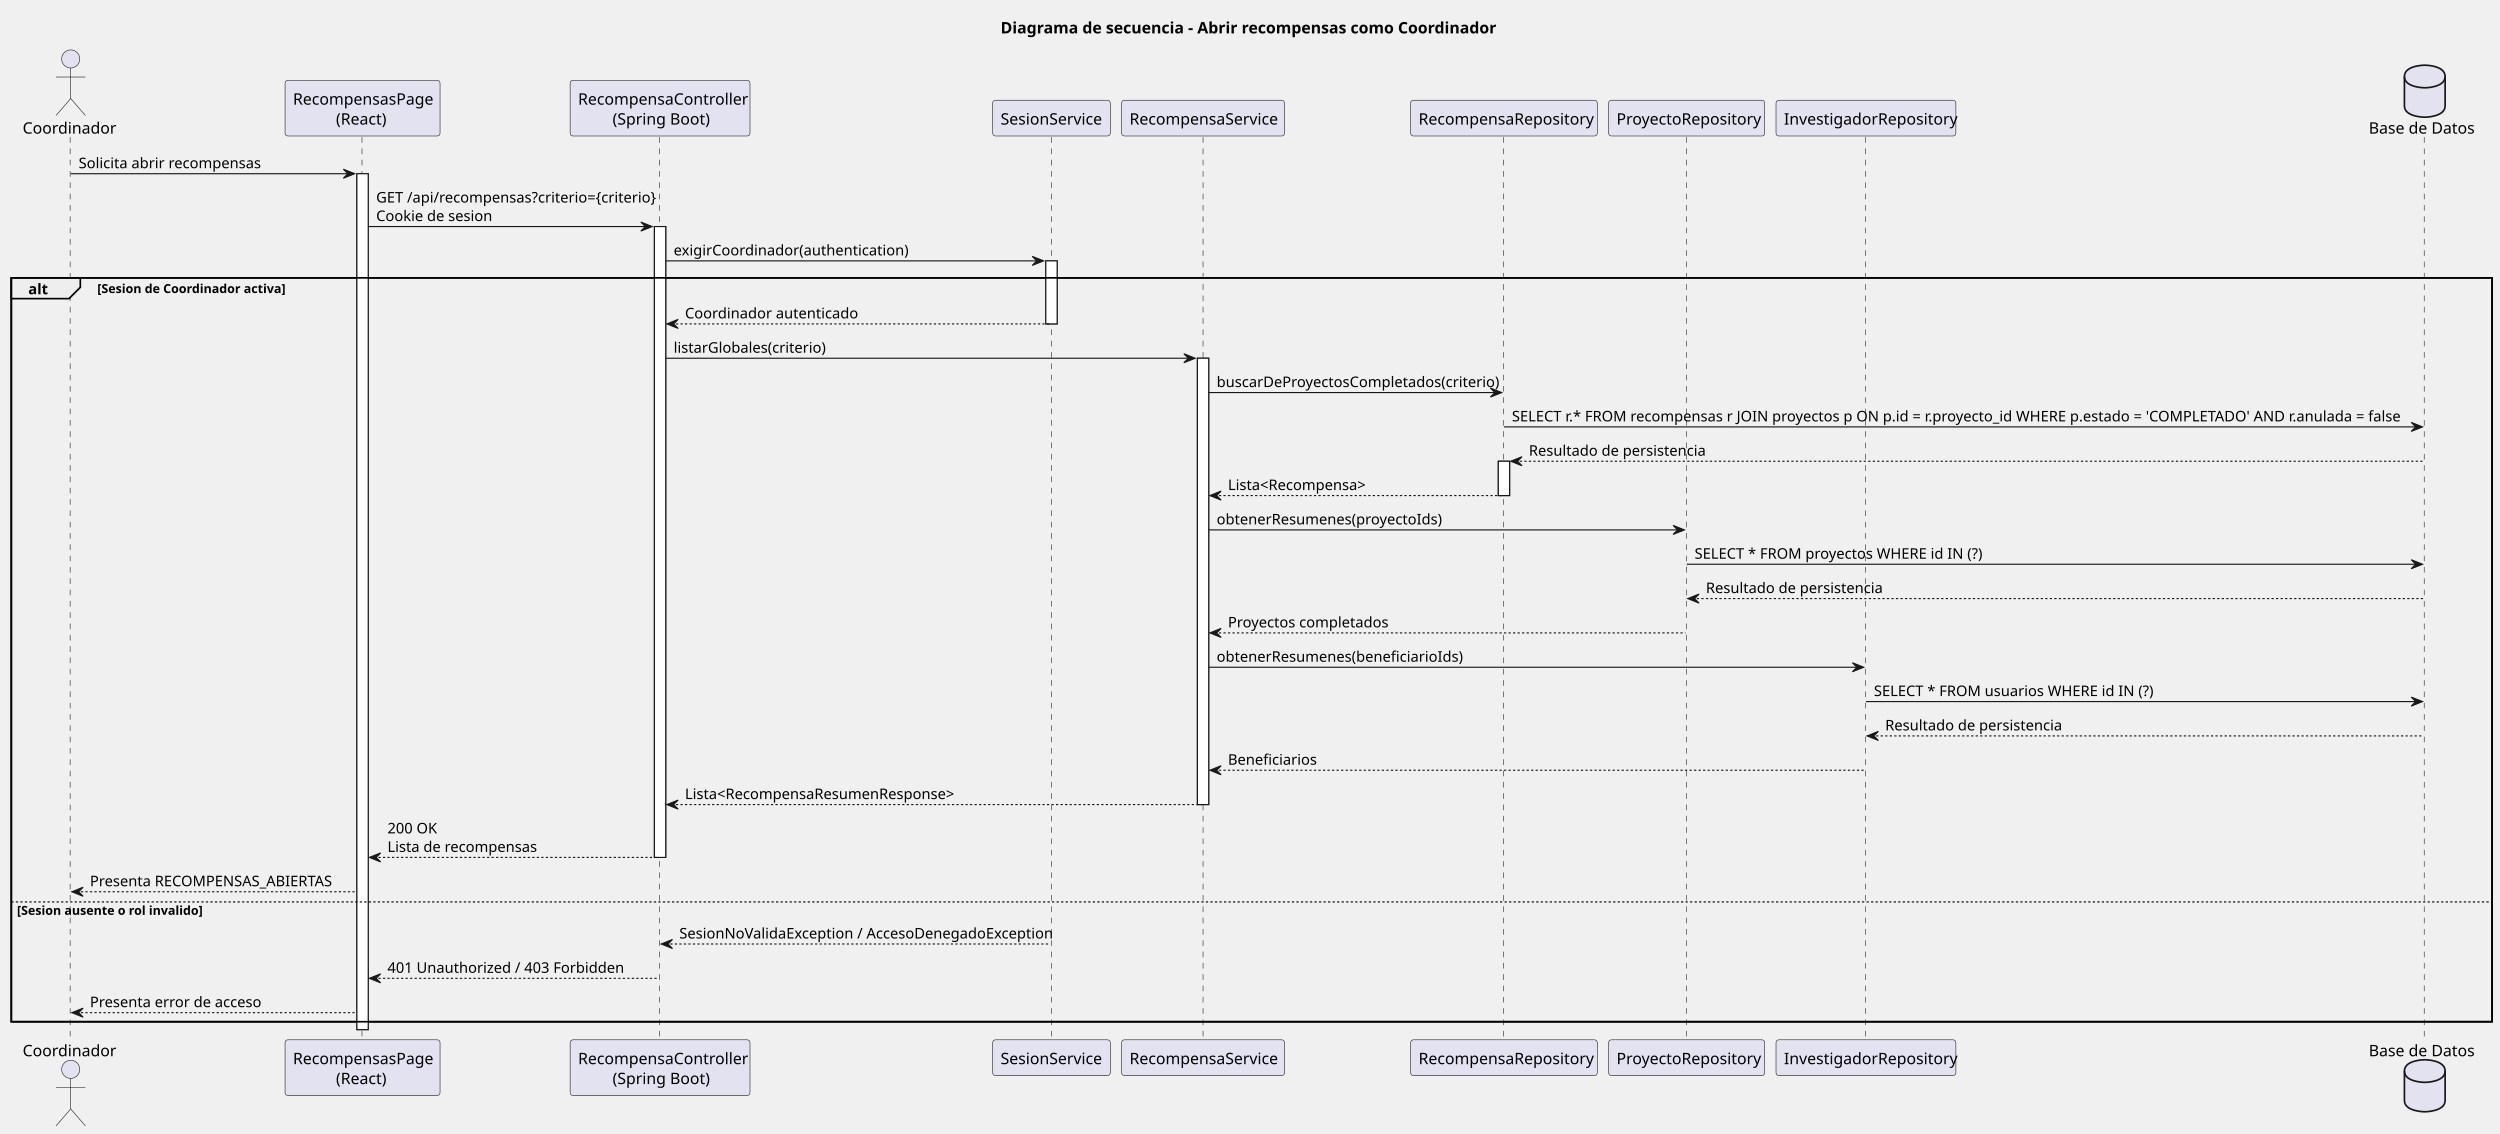
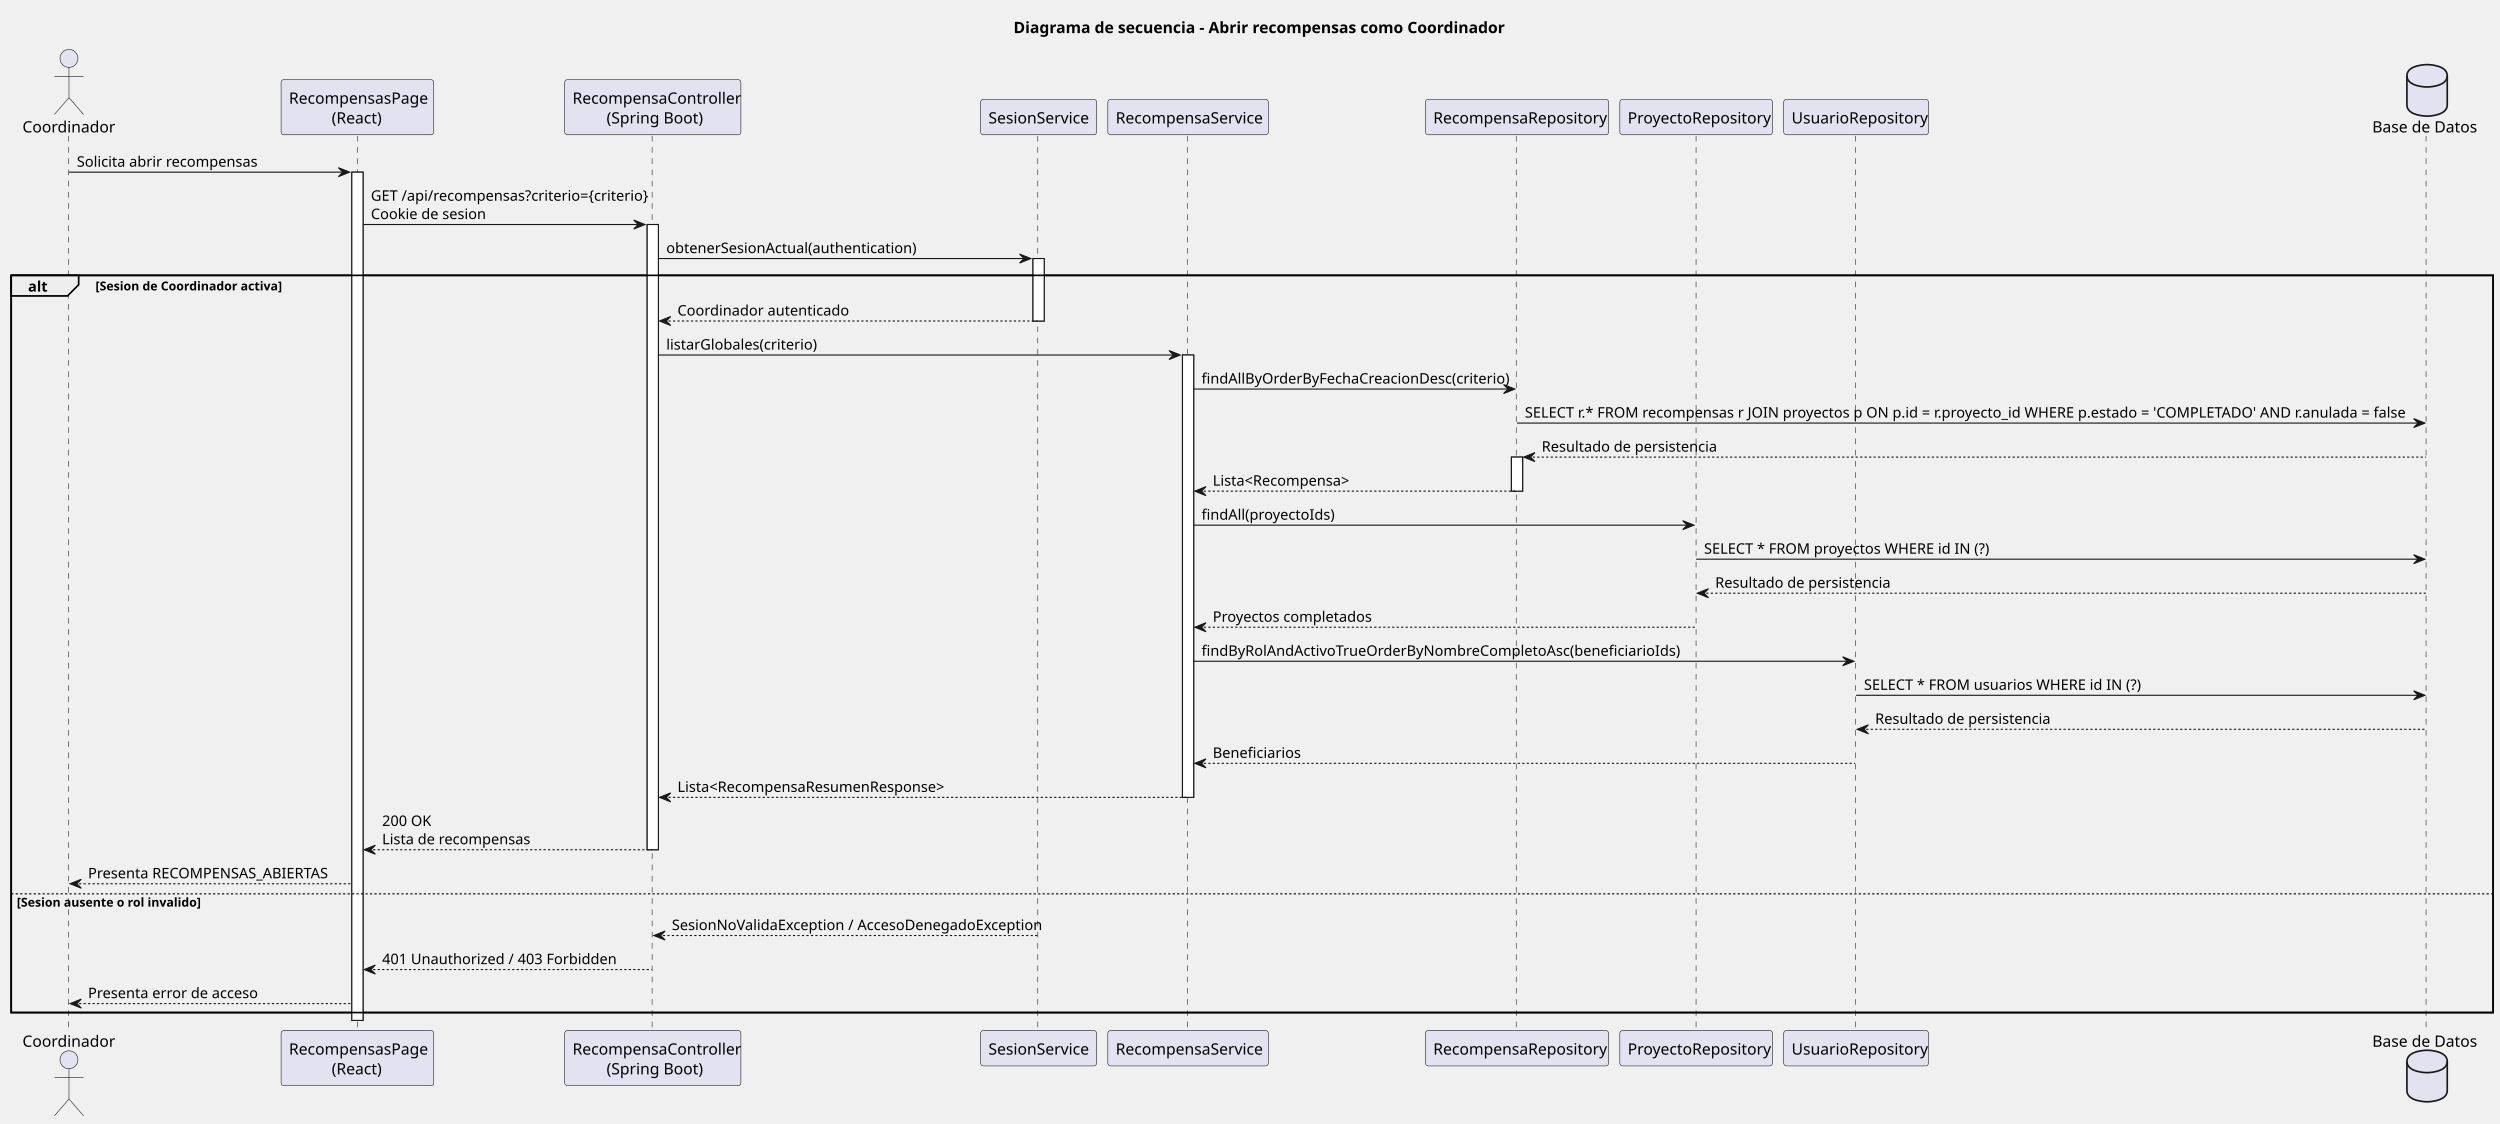
- <svg xmlns="http://www.w3.org/2000/svg" contentStyleType="text/css" height="1002px" preserveAspectRatio="none" style="width:2210px;height:1002px;background:#FFFFFF;" version="1.1" viewBox="0 0 2210 1002" width="2210px" zoomAndPan="magnify">
+ <svg xmlns="http://www.w3.org/2000/svg" contentStyleType="text/css" height="1002px" preserveAspectRatio="none" style="width:2230px;height:1002px;background:#FFFFFF;" version="1.1" viewBox="0 0 2230 1002" width="2230px" zoomAndPan="magnify">
  <defs />
  <g>
-     <text fill="#000000" font-family="sans-serif" font-size="14" font-weight="bold" lengthAdjust="spacing" textLength="443" x="884.5" y="29.533">Diagrama de secuencia - Abrir recompensas como Coordinador</text>
-     <rect fill="#FFFFFF" height="756.625" style="stroke:#181818;stroke-width:1.0;" width="10" x="315.5" y="153.57" />
-     <rect fill="#FFFFFF" height="557.68" style="stroke:#181818;stroke-width:1.0;" width="10" x="578.5" y="200.273" />
-     <rect fill="#FFFFFF" height="55.703" style="stroke:#181818;stroke-width:1.0;" width="10" x="924.5" y="230.625" />
-     <rect fill="#FFFFFF" height="394.57" style="stroke:#181818;stroke-width:1.0;" width="10" x="1058.5" y="316.68" />
-     <rect fill="#FFFFFF" height="30.352" style="stroke:#181818;stroke-width:1.0;" width="10" x="1324.5" y="407.734" />
-     <rect fill="none" height="657.57" style="stroke:#000000;stroke-width:1.5;" width="2193" x="10" y="245.625" />
-     <line style="stroke:#181818;stroke-width:0.5;stroke-dasharray:5.0,5.0;" x1="62" x2="62" y1="121.219" y2="920.195" />
-     <line style="stroke:#181818;stroke-width:0.5;stroke-dasharray:5.0,5.0;" x1="320" x2="320" y1="121.219" y2="920.195" />
-     <line style="stroke:#181818;stroke-width:0.5;stroke-dasharray:5.0,5.0;" x1="583" x2="583" y1="121.219" y2="920.195" />
-     <line style="stroke:#181818;stroke-width:0.5;stroke-dasharray:5.0,5.0;" x1="929.5" x2="929.5" y1="121.219" y2="920.195" />
-     <line style="stroke:#181818;stroke-width:0.5;stroke-dasharray:5.0,5.0;" x1="1063.5" x2="1063.5" y1="121.219" y2="920.195" />
-     <line style="stroke:#181818;stroke-width:0.5;stroke-dasharray:5.0,5.0;" x1="1329" x2="1329" y1="121.219" y2="920.195" />
-     <line style="stroke:#181818;stroke-width:0.5;stroke-dasharray:5.0,5.0;" x1="1491" x2="1491" y1="121.219" y2="920.195" />
-     <line style="stroke:#181818;stroke-width:0.5;stroke-dasharray:5.0,5.0;" x1="1649" x2="1649" y1="121.219" y2="920.195" />
-     <line style="stroke:#181818;stroke-width:0.5;stroke-dasharray:5.0,5.0;" x1="2143" x2="2143" y1="121.219" y2="920.195" />
-     <text fill="#000000" font-family="sans-serif" font-size="14" lengthAdjust="spacing" textLength="79" x="20" y="118.143">Coordinador</text>
-     <ellipse cx="62.5" cy="52.109" fill="#E2E2F0" rx="8" ry="8" style="stroke:#181818;stroke-width:0.5;" />
-     <path d="M62.5,60.109 L62.5,87.109 M49.5,68.109 L75.5,68.109 M62.5,87.109 L49.5,102.109 M62.5,87.109 L75.5,102.109 " fill="none" style="stroke:#181818;stroke-width:0.5;" />
-     <text fill="#000000" font-family="sans-serif" font-size="14" lengthAdjust="spacing" textLength="79" x="20" y="933.729">Coordinador</text>
-     <ellipse cx="62.5" cy="945.305" fill="#E2E2F0" rx="8" ry="8" style="stroke:#181818;stroke-width:0.5;" />
-     <path d="M62.5,953.305 L62.5,980.305 M49.5,961.305 L75.5,961.305 M62.5,980.305 L49.5,995.305 M62.5,980.305 L75.5,995.305 " fill="none" style="stroke:#181818;stroke-width:0.5;" />
-     <rect fill="#E2E2F0" height="49.219" rx="2.5" ry="2.5" style="stroke:#181818;stroke-width:0.5;" width="137" x="252" y="71" />
-     <text fill="#000000" font-family="sans-serif" font-size="14" lengthAdjust="spacing" textLength="123" x="259" y="92.533">RecompensasPage</text>
-     <text fill="#000000" font-family="sans-serif" font-size="14" lengthAdjust="spacing" textLength="47" x="297" y="110.143">(React)</text>
-     <rect fill="#E2E2F0" height="49.219" rx="2.5" ry="2.5" style="stroke:#181818;stroke-width:0.5;" width="137" x="252" y="919.195" />
-     <text fill="#000000" font-family="sans-serif" font-size="14" lengthAdjust="spacing" textLength="123" x="259" y="940.729">RecompensasPage</text>
-     <text fill="#000000" font-family="sans-serif" font-size="14" lengthAdjust="spacing" textLength="47" x="297" y="958.338">(React)</text>
-     <rect fill="#E2E2F0" height="49.219" rx="2.5" ry="2.5" style="stroke:#181818;stroke-width:0.5;" width="159" x="504" y="71" />
-     <text fill="#000000" font-family="sans-serif" font-size="14" lengthAdjust="spacing" textLength="145" x="511" y="92.533">RecompensaController</text>
-     <text fill="#000000" font-family="sans-serif" font-size="14" lengthAdjust="spacing" textLength="84" x="541.5" y="110.143">(Spring Boot)</text>
-     <rect fill="#E2E2F0" height="49.219" rx="2.5" ry="2.5" style="stroke:#181818;stroke-width:0.5;" width="159" x="504" y="919.195" />
-     <text fill="#000000" font-family="sans-serif" font-size="14" lengthAdjust="spacing" textLength="145" x="511" y="940.729">RecompensaController</text>
-     <text fill="#000000" font-family="sans-serif" font-size="14" lengthAdjust="spacing" textLength="84" x="541.5" y="958.338">(Spring Boot)</text>
-     <rect fill="#E2E2F0" height="31.609" rx="2.5" ry="2.5" style="stroke:#181818;stroke-width:0.5;" width="104" x="877.5" y="88.609" />
-     <text fill="#000000" font-family="sans-serif" font-size="14" lengthAdjust="spacing" textLength="90" x="884.5" y="110.143">SesionService</text>
-     <rect fill="#E2E2F0" height="31.609" rx="2.5" ry="2.5" style="stroke:#181818;stroke-width:0.5;" width="104" x="877.5" y="919.195" />
-     <text fill="#000000" font-family="sans-serif" font-size="14" lengthAdjust="spacing" textLength="90" x="884.5" y="940.729">SesionService</text>
-     <rect fill="#E2E2F0" height="31.609" rx="2.5" ry="2.5" style="stroke:#181818;stroke-width:0.5;" width="144" x="991.5" y="88.609" />
-     <text fill="#000000" font-family="sans-serif" font-size="14" lengthAdjust="spacing" textLength="130" x="998.5" y="110.143">RecompensaService</text>
-     <rect fill="#E2E2F0" height="31.609" rx="2.5" ry="2.5" style="stroke:#181818;stroke-width:0.5;" width="144" x="991.5" y="919.195" />
-     <text fill="#000000" font-family="sans-serif" font-size="14" lengthAdjust="spacing" textLength="130" x="998.5" y="940.729">RecompensaService</text>
-     <rect fill="#E2E2F0" height="31.609" rx="2.5" ry="2.5" style="stroke:#181818;stroke-width:0.5;" width="165" x="1247" y="88.609" />
-     <text fill="#000000" font-family="sans-serif" font-size="14" lengthAdjust="spacing" textLength="151" x="1254" y="110.143">RecompensaRepository</text>
-     <rect fill="#E2E2F0" height="31.609" rx="2.5" ry="2.5" style="stroke:#181818;stroke-width:0.5;" width="165" x="1247" y="919.195" />
-     <text fill="#000000" font-family="sans-serif" font-size="14" lengthAdjust="spacing" textLength="151" x="1254" y="940.729">RecompensaRepository</text>
-     <rect fill="#E2E2F0" height="31.609" rx="2.5" ry="2.5" style="stroke:#181818;stroke-width:0.5;" width="138" x="1422" y="88.609" />
-     <text fill="#000000" font-family="sans-serif" font-size="14" lengthAdjust="spacing" textLength="124" x="1429" y="110.143">ProyectoRepository</text>
-     <rect fill="#E2E2F0" height="31.609" rx="2.5" ry="2.5" style="stroke:#181818;stroke-width:0.5;" width="138" x="1422" y="919.195" />
-     <text fill="#000000" font-family="sans-serif" font-size="14" lengthAdjust="spacing" textLength="124" x="1429" y="940.729">ProyectoRepository</text>
-     <rect fill="#E2E2F0" height="31.609" rx="2.5" ry="2.5" style="stroke:#181818;stroke-width:0.5;" width="159" x="1570" y="88.609" />
-     <text fill="#000000" font-family="sans-serif" font-size="14" lengthAdjust="spacing" textLength="145" x="1577" y="110.143">InvestigadorRepository</text>
-     <rect fill="#E2E2F0" height="31.609" rx="2.5" ry="2.5" style="stroke:#181818;stroke-width:0.5;" width="159" x="1570" y="919.195" />
-     <text fill="#000000" font-family="sans-serif" font-size="14" lengthAdjust="spacing" textLength="145" x="1577" y="940.729">InvestigadorRepository</text>
-     <text fill="#000000" font-family="sans-serif" font-size="14" lengthAdjust="spacing" textLength="93" x="2094" y="118.143">Base de Datos</text>
-     <path d="M2125.5,67.609 C2125.5,57.609 2143.5,57.609 2143.5,57.609 C2143.5,57.609 2161.5,57.609 2161.5,67.609 L2161.5,93.609 C2161.5,103.609 2143.5,103.609 2143.5,103.609 C2143.5,103.609 2125.5,103.609 2125.5,93.609 L2125.5,67.609 " fill="#E2E2F0" style="stroke:#181818;stroke-width:1.5;" />
-     <path d="M2125.5,67.609 C2125.5,77.609 2143.5,77.609 2143.5,77.609 C2143.5,77.609 2161.5,77.609 2161.5,67.609 " fill="none" style="stroke:#181818;stroke-width:1.5;" />
-     <text fill="#000000" font-family="sans-serif" font-size="14" lengthAdjust="spacing" textLength="93" x="2094" y="933.729">Base de Datos</text>
-     <path d="M2125.5,946.805 C2125.5,936.805 2143.5,936.805 2143.5,936.805 C2143.5,936.805 2161.5,936.805 2161.5,946.805 L2161.5,972.805 C2161.5,982.805 2143.5,982.805 2143.5,982.805 C2143.5,982.805 2125.5,982.805 2125.5,972.805 L2125.5,946.805 " fill="#E2E2F0" style="stroke:#181818;stroke-width:1.5;" />
-     <path d="M2125.5,946.805 C2125.5,956.805 2143.5,956.805 2143.5,956.805 C2143.5,956.805 2161.5,956.805 2161.5,946.805 " fill="none" style="stroke:#181818;stroke-width:1.5;" />
-     <rect fill="#FFFFFF" height="756.625" style="stroke:#181818;stroke-width:1.0;" width="10" x="315.5" y="153.57" />
-     <rect fill="#FFFFFF" height="557.68" style="stroke:#181818;stroke-width:1.0;" width="10" x="578.5" y="200.273" />
-     <rect fill="#FFFFFF" height="55.703" style="stroke:#181818;stroke-width:1.0;" width="10" x="924.5" y="230.625" />
-     <rect fill="#FFFFFF" height="394.57" style="stroke:#181818;stroke-width:1.0;" width="10" x="1058.5" y="316.68" />
-     <rect fill="#FFFFFF" height="30.352" style="stroke:#181818;stroke-width:1.0;" width="10" x="1324.5" y="407.734" />
-     <polygon fill="#181818" points="303.5,149.57,313.5,153.57,303.5,157.57,307.5,153.57" style="stroke:#181818;stroke-width:1.0;" />
-     <line style="stroke:#181818;stroke-width:1.0;" x1="62.5" x2="309.5" y1="153.57" y2="153.57" />
-     <text fill="#000000" font-family="sans-serif" font-size="13" lengthAdjust="spacing" textLength="154" x="69.5" y="148.714">Solicita abrir recompensas</text>
-     <polygon fill="#181818" points="566.5,196.273,576.5,200.273,566.5,204.273,570.5,200.273" style="stroke:#181818;stroke-width:1.0;" />
-     <line style="stroke:#181818;stroke-width:1.0;" x1="325.5" x2="572.5" y1="200.273" y2="200.273" />
-     <text fill="#000000" font-family="sans-serif" font-size="13" lengthAdjust="spacing" textLength="234" x="332.5" y="179.065">GET /api/recompensas?criterio={criterio}</text>
-     <text fill="#000000" font-family="sans-serif" font-size="13" lengthAdjust="spacing" textLength="100" x="332.5" y="195.417">Cookie de sesion</text>
-     <polygon fill="#181818" points="912.5,226.625,922.5,230.625,912.5,234.625,916.5,230.625" style="stroke:#181818;stroke-width:1.0;" />
-     <line style="stroke:#181818;stroke-width:1.0;" x1="588.5" x2="918.5" y1="230.625" y2="230.625" />
-     <text fill="#000000" font-family="sans-serif" font-size="13" lengthAdjust="spacing" textLength="189" x="595.5" y="225.769">exigirCoordinador(authentication)</text>
-     <path d="M10,245.625 L71,245.625 L71,253.977 L61,263.977 L10,263.977 L10,245.625 " fill="#EEEEEE" style="stroke:#000000;stroke-width:1.5;" />
-     <rect fill="none" height="657.57" style="stroke:#000000;stroke-width:1.5;" width="2193" x="10" y="245.625" />
-     <text fill="#000000" font-family="sans-serif" font-size="13" font-weight="bold" lengthAdjust="spacing" textLength="16" x="25" y="260.12">alt</text>
-     <text fill="#000000" font-family="sans-serif" font-size="11" font-weight="bold" lengthAdjust="spacing" textLength="169" x="86" y="259.044">[Sesion de Coordinador activa]</text>
-     <polygon fill="#181818" points="599.5,282.328,589.5,286.328,599.5,290.328,595.5,286.328" style="stroke:#181818;stroke-width:1.0;" />
-     <line style="stroke:#181818;stroke-width:1.0;stroke-dasharray:2.0,2.0;" x1="593.5" x2="928.5" y1="286.328" y2="286.328" />
-     <text fill="#000000" font-family="sans-serif" font-size="13" lengthAdjust="spacing" textLength="140" x="605.5" y="281.472">Coordinador autenticado</text>
-     <polygon fill="#181818" points="1046.5,312.68,1056.5,316.68,1046.5,320.68,1050.5,316.68" style="stroke:#181818;stroke-width:1.0;" />
-     <line style="stroke:#181818;stroke-width:1.0;" x1="588.5" x2="1052.5" y1="316.68" y2="316.68" />
-     <text fill="#000000" font-family="sans-serif" font-size="13" lengthAdjust="spacing" textLength="126" x="595.5" y="311.823">listarGlobales(criterio)</text>
-     <polygon fill="#181818" points="1317.5,343.031,1327.5,347.031,1317.5,351.031,1321.5,347.031" style="stroke:#181818;stroke-width:1.0;" />
-     <line style="stroke:#181818;stroke-width:1.0;" x1="1068.5" x2="1323.5" y1="347.031" y2="347.031" />
-     <text fill="#000000" font-family="sans-serif" font-size="13" lengthAdjust="spacing" textLength="237" x="1075.5" y="342.175">buscarDeProyectosCompletados(criterio)</text>
-     <polygon fill="#181818" points="2131.5,373.383,2141.5,377.383,2131.5,381.383,2135.5,377.383" style="stroke:#181818;stroke-width:1.0;" />
-     <line style="stroke:#181818;stroke-width:1.0;" x1="1329.5" x2="2137.5" y1="377.383" y2="377.383" />
-     <text fill="#000000" font-family="sans-serif" font-size="13" lengthAdjust="spacing" textLength="790" x="1336.5" y="372.526">SELECT r.* FROM recompensas r JOIN proyectos p ON p.id = r.proyecto_id WHERE p.estado = 'COMPLETADO' AND r.anulada = false</text>
-     <polygon fill="#181818" points="1345.5,403.734,1335.5,407.734,1345.5,411.734,1341.5,407.734" style="stroke:#181818;stroke-width:1.0;" />
-     <line style="stroke:#181818;stroke-width:1.0;stroke-dasharray:2.0,2.0;" x1="1339.5" x2="2142.5" y1="407.734" y2="407.734" />
-     <text fill="#000000" font-family="sans-serif" font-size="13" lengthAdjust="spacing" textLength="150" x="1351.5" y="402.878">Resultado de persistencia</text>
-     <polygon fill="#181818" points="1079.5,434.086,1069.5,438.086,1079.5,442.086,1075.5,438.086" style="stroke:#181818;stroke-width:1.0;" />
-     <line style="stroke:#181818;stroke-width:1.0;stroke-dasharray:2.0,2.0;" x1="1073.5" x2="1328.5" y1="438.086" y2="438.086" />
-     <text fill="#000000" font-family="sans-serif" font-size="13" lengthAdjust="spacing" textLength="120" x="1085.5" y="433.229">Lista&lt;Recompensa&gt;</text>
-     <polygon fill="#181818" points="1479,464.438,1489,468.438,1479,472.438,1483,468.438" style="stroke:#181818;stroke-width:1.0;" />
-     <line style="stroke:#181818;stroke-width:1.0;" x1="1068.5" x2="1485" y1="468.438" y2="468.438" />
-     <text fill="#000000" font-family="sans-serif" font-size="13" lengthAdjust="spacing" textLength="187" x="1075.5" y="463.581">obtenerResumenes(proyectoIds)</text>
-     <polygon fill="#181818" points="2131.5,494.789,2141.5,498.789,2131.5,502.789,2135.5,498.789" style="stroke:#181818;stroke-width:1.0;" />
-     <line style="stroke:#181818;stroke-width:1.0;" x1="1491" x2="2137.5" y1="498.789" y2="498.789" />
-     <text fill="#000000" font-family="sans-serif" font-size="13" lengthAdjust="spacing" textLength="264" x="1498" y="493.933">SELECT * FROM proyectos WHERE id IN (?)</text>
-     <polygon fill="#181818" points="1502,525.141,1492,529.141,1502,533.141,1498,529.141" style="stroke:#181818;stroke-width:1.0;" />
-     <line style="stroke:#181818;stroke-width:1.0;stroke-dasharray:2.0,2.0;" x1="1496" x2="2142.5" y1="529.141" y2="529.141" />
-     <text fill="#000000" font-family="sans-serif" font-size="13" lengthAdjust="spacing" textLength="150" x="1508" y="524.284">Resultado de persistencia</text>
-     <polygon fill="#181818" points="1079.5,555.492,1069.5,559.492,1079.5,563.492,1075.5,559.492" style="stroke:#181818;stroke-width:1.0;" />
-     <line style="stroke:#181818;stroke-width:1.0;stroke-dasharray:2.0,2.0;" x1="1073.5" x2="1490" y1="559.492" y2="559.492" />
-     <text fill="#000000" font-family="sans-serif" font-size="13" lengthAdjust="spacing" textLength="137" x="1085.5" y="554.636">Proyectos completados</text>
-     <polygon fill="#181818" points="1637.5,585.844,1647.5,589.844,1637.5,593.844,1641.5,589.844" style="stroke:#181818;stroke-width:1.0;" />
-     <line style="stroke:#181818;stroke-width:1.0;" x1="1068.5" x2="1643.5" y1="589.844" y2="589.844" />
-     <text fill="#000000" font-family="sans-serif" font-size="13" lengthAdjust="spacing" textLength="202" x="1075.5" y="584.987">obtenerResumenes(beneficiarioIds)</text>
-     <polygon fill="#181818" points="2131.5,616.195,2141.5,620.195,2131.5,624.195,2135.5,620.195" style="stroke:#181818;stroke-width:1.0;" />
-     <line style="stroke:#181818;stroke-width:1.0;" x1="1649.5" x2="2137.5" y1="620.195" y2="620.195" />
-     <text fill="#000000" font-family="sans-serif" font-size="13" lengthAdjust="spacing" textLength="256" x="1656.5" y="615.339">SELECT * FROM usuarios WHERE id IN (?)</text>
-     <polygon fill="#181818" points="1660.5,646.547,1650.5,650.547,1660.5,654.547,1656.5,650.547" style="stroke:#181818;stroke-width:1.0;" />
-     <line style="stroke:#181818;stroke-width:1.0;stroke-dasharray:2.0,2.0;" x1="1654.5" x2="2142.5" y1="650.547" y2="650.547" />
-     <text fill="#000000" font-family="sans-serif" font-size="13" lengthAdjust="spacing" textLength="150" x="1666.5" y="645.69">Resultado de persistencia</text>
-     <polygon fill="#181818" points="1079.5,676.898,1069.5,680.898,1079.5,684.898,1075.5,680.898" style="stroke:#181818;stroke-width:1.0;" />
-     <line style="stroke:#181818;stroke-width:1.0;stroke-dasharray:2.0,2.0;" x1="1073.5" x2="1648.5" y1="680.898" y2="680.898" />
-     <text fill="#000000" font-family="sans-serif" font-size="13" lengthAdjust="spacing" textLength="74" x="1085.5" y="676.042">Beneficiarios</text>
-     <polygon fill="#181818" points="599.5,707.25,589.5,711.25,599.5,715.25,595.5,711.25" style="stroke:#181818;stroke-width:1.0;" />
-     <line style="stroke:#181818;stroke-width:1.0;stroke-dasharray:2.0,2.0;" x1="593.5" x2="1062.5" y1="711.25" y2="711.25" />
-     <text fill="#000000" font-family="sans-serif" font-size="13" lengthAdjust="spacing" textLength="233" x="605.5" y="706.394">Lista&lt;RecompensaResumenResponse&gt;</text>
-     <polygon fill="#181818" points="336.5,753.953,326.5,757.953,336.5,761.953,332.5,757.953" style="stroke:#181818;stroke-width:1.0;" />
-     <line style="stroke:#181818;stroke-width:1.0;stroke-dasharray:2.0,2.0;" x1="330.5" x2="582.5" y1="757.953" y2="757.953" />
-     <text fill="#000000" font-family="sans-serif" font-size="13" lengthAdjust="spacing" textLength="44" x="342.5" y="736.745">200 OK</text>
-     <text fill="#000000" font-family="sans-serif" font-size="13" lengthAdjust="spacing" textLength="128" x="342.5" y="753.097">Lista de recompensas</text>
-     <polygon fill="#181818" points="73.5,784.305,63.5,788.305,73.5,792.305,69.5,788.305" style="stroke:#181818;stroke-width:1.0;" />
-     <line style="stroke:#181818;stroke-width:1.0;stroke-dasharray:2.0,2.0;" x1="67.5" x2="314.5" y1="788.305" y2="788.305" />
-     <text fill="#000000" font-family="sans-serif" font-size="13" lengthAdjust="spacing" textLength="229" x="79.5" y="783.448">Presenta RECOMPENSAS_ABIERTAS</text>
-     <line style="stroke:#000000;stroke-width:1.0;stroke-dasharray:2.0,2.0;" x1="10" x2="2203" y1="797.305" y2="797.305" />
-     <text fill="#000000" font-family="sans-serif" font-size="11" font-weight="bold" lengthAdjust="spacing" textLength="167" x="15" y="808.724">[Sesion ausente o rol invalido]</text>
-     <polygon fill="#181818" points="594.5,830.492,584.5,834.492,594.5,838.492,590.5,834.492" style="stroke:#181818;stroke-width:1.0;" />
-     <line style="stroke:#181818;stroke-width:1.0;stroke-dasharray:2.0,2.0;" x1="588.5" x2="928.5" y1="834.492" y2="834.492" />
-     <text fill="#000000" font-family="sans-serif" font-size="13" lengthAdjust="spacing" textLength="322" x="600.5" y="829.636">SesionNoValidaException / AccesoDenegadoException</text>
-     <polygon fill="#181818" points="336.5,860.844,326.5,864.844,336.5,868.844,332.5,864.844" style="stroke:#181818;stroke-width:1.0;" />
-     <line style="stroke:#181818;stroke-width:1.0;stroke-dasharray:2.0,2.0;" x1="330.5" x2="582.5" y1="864.844" y2="864.844" />
-     <text fill="#000000" font-family="sans-serif" font-size="13" lengthAdjust="spacing" textLength="195" x="342.5" y="859.987">401 Unauthorized / 403 Forbidden</text>
-     <polygon fill="#181818" points="73.5,891.195,63.5,895.195,73.5,899.195,69.5,895.195" style="stroke:#181818;stroke-width:1.0;" />
-     <line style="stroke:#181818;stroke-width:1.0;stroke-dasharray:2.0,2.0;" x1="67.5" x2="314.5" y1="895.195" y2="895.195" />
-     <text fill="#000000" font-family="sans-serif" font-size="13" lengthAdjust="spacing" textLength="146" x="79.5" y="890.339">Presenta error de acceso</text>
+     <text fill="#000000" font-family="sans-serif" font-size="14" font-weight="bold" lengthAdjust="spacing" textLength="424.792" x="904.043" y="29.533">Diagrama de secuencia - Abrir recompensas como Coordinador</text>
+     <rect fill="#FFFFFF" height="756.625" style="stroke:#181818;stroke-width:1;" width="10" x="313.824" y="153.57" />
+     <rect fill="#FFFFFF" height="557.68" style="stroke:#181818;stroke-width:1;" width="10" x="577.287" y="200.273" />
+     <rect fill="#FFFFFF" height="55.703" style="stroke:#181818;stroke-width:1;" width="10" x="921.438" y="230.625" />
+     <rect fill="#FFFFFF" height="394.57" style="stroke:#181818;stroke-width:1;" width="10" x="1054.768" y="316.68" />
+     <rect fill="#FFFFFF" height="30.352" style="stroke:#181818;stroke-width:1;" width="10" x="1348.186" y="407.734" />
+     <rect fill="none" height="657.57" style="stroke:#000000;stroke-width:1.5;" width="2213.879" x="10" y="245.625" />
+     <line style="stroke:#181818;stroke-width:0.5;stroke-dasharray:5.0,5.0;" x1="61" x2="61" y1="121.219" y2="920.195" />
+     <line style="stroke:#181818;stroke-width:0.5;stroke-dasharray:5.0,5.0;" x1="318.731" x2="318.731" y1="121.219" y2="920.195" />
+     <line style="stroke:#181818;stroke-width:0.5;stroke-dasharray:5.0,5.0;" x1="581.698" x2="581.698" y1="121.219" y2="920.195" />
+     <line style="stroke:#181818;stroke-width:0.5;stroke-dasharray:5.0,5.0;" x1="925.693" x2="925.693" y1="121.219" y2="920.195" />
+     <line style="stroke:#181818;stroke-width:0.5;stroke-dasharray:5.0,5.0;" x1="1059.182" x2="1059.182" y1="121.219" y2="920.195" />
+     <line style="stroke:#181818;stroke-width:0.5;stroke-dasharray:5.0,5.0;" x1="1352.483" x2="1352.483" y1="121.219" y2="920.195" />
+     <line style="stroke:#181818;stroke-width:0.5;stroke-dasharray:5.0,5.0;" x1="1512.889" x2="1512.889" y1="121.219" y2="920.195" />
+     <line style="stroke:#181818;stroke-width:0.5;stroke-dasharray:5.0,5.0;" x1="1655.054" x2="1655.054" y1="121.219" y2="920.195" />
+     <line style="stroke:#181818;stroke-width:0.5;stroke-dasharray:5.0,5.0;" x1="2164.045" x2="2164.045" y1="121.219" y2="920.195" />
+     <text fill="#000000" font-family="sans-serif" font-size="14" lengthAdjust="spacing" textLength="77.048" x="20" y="118.143">Coordinador</text>
+     <ellipse cx="61.524" cy="52.109" fill="#E2E2F0" rx="8" ry="8" style="stroke:#181818;stroke-width:0.5;" />
+     <path d="M61.524,60.109 L61.524,87.109 M48.524,68.109 L74.524,68.109 M61.524,87.109 L48.524,102.109 M61.524,87.109 L74.524,102.109 " fill="none" style="stroke:#181818;stroke-width:0.5;" />
+     <text fill="#000000" font-family="sans-serif" font-size="14" lengthAdjust="spacing" textLength="77.048" x="20" y="933.729">Coordinador</text>
+     <ellipse cx="61.524" cy="945.305" fill="#E2E2F0" rx="8" ry="8" style="stroke:#181818;stroke-width:0.5;" />
+     <path d="M61.524,953.305 L61.524,980.305 M48.524,961.305 L74.524,961.305 M61.524,980.305 L48.524,995.305 M61.524,980.305 L74.524,995.305 " fill="none" style="stroke:#181818;stroke-width:0.5;" />
+     <rect fill="#E2E2F0" height="49.219" rx="2.5" ry="2.5" style="stroke:#181818;stroke-width:0.5;" width="136.185" x="250.731" y="71" />
+     <text fill="#000000" font-family="sans-serif" font-size="14" lengthAdjust="spacing" textLength="122.186" x="257.731" y="92.533">RecompensasPage</text>
+     <text fill="#000000" font-family="sans-serif" font-size="14" lengthAdjust="spacing" textLength="45.897" x="295.875" y="110.143">(React)</text>
+     <rect fill="#E2E2F0" height="49.219" rx="2.5" ry="2.5" style="stroke:#181818;stroke-width:0.5;" width="136.185" x="250.731" y="919.195" />
+     <text fill="#000000" font-family="sans-serif" font-size="14" lengthAdjust="spacing" textLength="122.186" x="257.731" y="940.729">RecompensasPage</text>
+     <text fill="#000000" font-family="sans-serif" font-size="14" lengthAdjust="spacing" textLength="45.897" x="295.875" y="958.338">(React)</text>
+     <rect fill="#E2E2F0" height="49.219" rx="2.5" ry="2.5" style="stroke:#181818;stroke-width:0.5;" width="157.179" x="503.698" y="71" />
+     <text fill="#000000" font-family="sans-serif" font-size="14" lengthAdjust="spacing" textLength="143.179" x="510.698" y="92.533">RecompensaController</text>
+     <text fill="#000000" font-family="sans-serif" font-size="14" lengthAdjust="spacing" textLength="82.482" x="541.046" y="110.143">(Spring Boot)</text>
+     <rect fill="#E2E2F0" height="49.219" rx="2.5" ry="2.5" style="stroke:#181818;stroke-width:0.5;" width="157.179" x="503.698" y="919.195" />
+     <text fill="#000000" font-family="sans-serif" font-size="14" lengthAdjust="spacing" textLength="143.179" x="510.698" y="940.729">RecompensaController</text>
+     <text fill="#000000" font-family="sans-serif" font-size="14" lengthAdjust="spacing" textLength="82.482" x="541.046" y="958.338">(Spring Boot)</text>
+     <rect fill="#E2E2F0" height="31.609" rx="2.5" ry="2.5" style="stroke:#181818;stroke-width:0.5;" width="103.489" x="874.693" y="88.609" />
+     <text fill="#000000" font-family="sans-serif" font-size="14" lengthAdjust="spacing" textLength="89.489" x="881.693" y="110.143">SesionService</text>
+     <rect fill="#E2E2F0" height="31.609" rx="2.5" ry="2.5" style="stroke:#181818;stroke-width:0.5;" width="103.489" x="874.693" y="919.195" />
+     <text fill="#000000" font-family="sans-serif" font-size="14" lengthAdjust="spacing" textLength="89.489" x="881.693" y="940.729">SesionService</text>
+     <rect fill="#E2E2F0" height="31.609" rx="2.5" ry="2.5" style="stroke:#181818;stroke-width:0.5;" width="143.172" x="988.182" y="88.609" />
+     <text fill="#000000" font-family="sans-serif" font-size="14" lengthAdjust="spacing" textLength="129.172" x="995.182" y="110.143">RecompensaService</text>
+     <rect fill="#E2E2F0" height="31.609" rx="2.5" ry="2.5" style="stroke:#181818;stroke-width:0.5;" width="143.172" x="988.182" y="919.195" />
+     <text fill="#000000" font-family="sans-serif" font-size="14" lengthAdjust="spacing" textLength="129.172" x="995.182" y="940.729">RecompensaService</text>
+     <rect fill="#E2E2F0" height="31.609" rx="2.5" ry="2.5" style="stroke:#181818;stroke-width:0.5;" width="163.406" x="1271.483" y="88.609" />
+     <text fill="#000000" font-family="sans-serif" font-size="14" lengthAdjust="spacing" textLength="149.406" x="1278.483" y="110.143">RecompensaRepository</text>
+     <rect fill="#E2E2F0" height="31.609" rx="2.5" ry="2.5" style="stroke:#181818;stroke-width:0.5;" width="163.406" x="1271.483" y="919.195" />
+     <text fill="#000000" font-family="sans-serif" font-size="14" lengthAdjust="spacing" textLength="149.406" x="1278.483" y="940.729">RecompensaRepository</text>
+     <rect fill="#E2E2F0" height="31.609" rx="2.5" ry="2.5" style="stroke:#181818;stroke-width:0.5;" width="136.165" x="1444.889" y="88.609" />
+     <text fill="#000000" font-family="sans-serif" font-size="14" lengthAdjust="spacing" textLength="122.165" x="1451.889" y="110.143">ProyectoRepository</text>
+     <rect fill="#E2E2F0" height="31.609" rx="2.5" ry="2.5" style="stroke:#181818;stroke-width:0.5;" width="136.165" x="1444.889" y="919.195" />
+     <text fill="#000000" font-family="sans-serif" font-size="14" lengthAdjust="spacing" textLength="122.165" x="1451.889" y="940.729">ProyectoRepository</text>
+     <rect fill="#E2E2F0" height="31.609" rx="2.5" ry="2.5" style="stroke:#181818;stroke-width:0.5;" width="129.158" x="1591.054" y="88.609" />
+     <text fill="#000000" font-family="sans-serif" font-size="14" lengthAdjust="spacing" textLength="115.158" x="1598.054" y="110.143">UsuarioRepository</text>
+     <rect fill="#E2E2F0" height="31.609" rx="2.5" ry="2.5" style="stroke:#181818;stroke-width:0.5;" width="129.158" x="1591.054" y="919.195" />
+     <text fill="#000000" font-family="sans-serif" font-size="14" lengthAdjust="spacing" textLength="115.158" x="1598.054" y="940.729">UsuarioRepository</text>
+     <text fill="#000000" font-family="sans-serif" font-size="14" lengthAdjust="spacing" textLength="91.834" x="2116.045" y="118.143">Base de Datos</text>
+     <path d="M2146.962,67.609 C2146.962,57.609 2164.962,57.609 2164.962,57.609 C2164.962,57.609 2182.962,57.609 2182.962,67.609 L2182.962,93.609 C2182.962,103.609 2164.962,103.609 2164.962,103.609 C2164.962,103.609 2146.962,103.609 2146.962,93.609 L2146.962,67.609 " fill="#E2E2F0" style="stroke:#181818;stroke-width:1.5;" />
+     <path d="M2146.962,67.609 C2146.962,77.609 2164.962,77.609 2164.962,77.609 C2164.962,77.609 2182.962,77.609 2182.962,67.609 " fill="none" style="stroke:#181818;stroke-width:1.5;" />
+     <text fill="#000000" font-family="sans-serif" font-size="14" lengthAdjust="spacing" textLength="91.834" x="2116.045" y="933.729">Base de Datos</text>
+     <path d="M2146.962,946.805 C2146.962,936.805 2164.962,936.805 2164.962,936.805 C2164.962,936.805 2182.962,936.805 2182.962,946.805 L2182.962,972.805 C2182.962,982.805 2164.962,982.805 2164.962,982.805 C2164.962,982.805 2146.962,982.805 2146.962,972.805 L2146.962,946.805 " fill="#E2E2F0" style="stroke:#181818;stroke-width:1.5;" />
+     <path d="M2146.962,946.805 C2146.962,956.805 2164.962,956.805 2164.962,956.805 C2164.962,956.805 2182.962,956.805 2182.962,946.805 " fill="none" style="stroke:#181818;stroke-width:1.5;" />
+     <rect fill="#FFFFFF" height="756.625" style="stroke:#181818;stroke-width:1;" width="10" x="313.824" y="153.57" />
+     <rect fill="#FFFFFF" height="557.68" style="stroke:#181818;stroke-width:1;" width="10" x="577.287" y="200.273" />
+     <rect fill="#FFFFFF" height="55.703" style="stroke:#181818;stroke-width:1;" width="10" x="921.438" y="230.625" />
+     <rect fill="#FFFFFF" height="394.57" style="stroke:#181818;stroke-width:1;" width="10" x="1054.768" y="316.68" />
+     <rect fill="#FFFFFF" height="30.352" style="stroke:#181818;stroke-width:1;" width="10" x="1348.186" y="407.734" />
+     <polygon fill="#181818" points="301.824,149.57,311.824,153.57,301.824,157.57,305.824,153.57" style="stroke:#181818;stroke-width:1;" />
+     <line style="stroke:#181818;stroke-width:1;" x1="61.524" x2="307.824" y1="153.57" y2="153.57" />
+     <text fill="#000000" font-family="sans-serif" font-size="13" lengthAdjust="spacing" textLength="153.175" x="68.524" y="148.714">Solicita abrir recompensas</text>
+     <polygon fill="#181818" points="565.287,196.273,575.287,200.273,565.287,204.273,569.287,200.273" style="stroke:#181818;stroke-width:1;" />
+     <line style="stroke:#181818;stroke-width:1;" x1="323.824" x2="571.287" y1="200.273" y2="200.273" />
+     <text fill="#000000" font-family="sans-serif" font-size="13" lengthAdjust="spacing" textLength="234.463" x="330.824" y="179.065">GET /api/recompensas?criterio={criterio}</text>
+     <text fill="#000000" font-family="sans-serif" font-size="13" lengthAdjust="spacing" textLength="99.728" x="330.824" y="195.417">Cookie de sesion</text>
+     <polygon fill="#181818" points="909.438,226.625,919.438,230.625,909.438,234.625,913.438,230.625" style="stroke:#181818;stroke-width:1;" />
+     <line style="stroke:#181818;stroke-width:1;" x1="587.287" x2="915.438" y1="230.625" y2="230.625" />
+     <text fill="#000000" font-family="sans-serif" font-size="13" lengthAdjust="spacing" textLength="209.581" x="594.287" y="225.769">obtenerSesionActual(authentication)</text>
+     <path d="M10,245.625 L70.171,245.625 L70.171,253.977 L60.171,263.977 L10,263.977 L10,245.625 " fill="#EEEEEE" style="stroke:#000000;stroke-width:1.5;" />
+     <rect fill="none" height="657.57" style="stroke:#000000;stroke-width:1.5;" width="2213.879" x="10" y="245.625" />
+     <text fill="#000000" font-family="sans-serif" font-size="13" font-weight="bold" lengthAdjust="spacing" textLength="15.171" x="25" y="260.12">alt</text>
+     <text fill="#000000" font-family="sans-serif" font-size="11" font-weight="bold" lengthAdjust="spacing" textLength="162.583" x="85.171" y="259.044">[Sesion de Coordinador activa]</text>
+     <polygon fill="#181818" points="598.287,282.328,588.287,286.328,598.287,290.328,594.287,286.328" style="stroke:#181818;stroke-width:1;" />
+     <line style="stroke:#181818;stroke-width:1;stroke-dasharray:2.0,2.0;" x1="592.287" x2="925.438" y1="286.328" y2="286.328" />
+     <text fill="#000000" font-family="sans-serif" font-size="13" lengthAdjust="spacing" textLength="142.378" x="604.287" y="281.472">Coordinador autenticado</text>
+     <polygon fill="#181818" points="1042.768,312.68,1052.768,316.68,1042.768,320.68,1046.768,316.68" style="stroke:#181818;stroke-width:1;" />
+     <line style="stroke:#181818;stroke-width:1;" x1="587.287" x2="1048.768" y1="316.68" y2="316.68" />
+     <text fill="#000000" font-family="sans-serif" font-size="13" lengthAdjust="spacing" textLength="126.42" x="594.287" y="311.823">listarGlobales(criterio)</text>
+     <polygon fill="#181818" points="1341.186,343.031,1351.186,347.031,1341.186,351.031,1345.186,347.031" style="stroke:#181818;stroke-width:1;" />
+     <line style="stroke:#181818;stroke-width:1;" x1="1064.768" x2="1347.186" y1="347.031" y2="347.031" />
+     <text fill="#000000" font-family="sans-serif" font-size="13" lengthAdjust="spacing" textLength="264.418" x="1071.768" y="342.175">findAllByOrderByFechaCreacionDesc(criterio)</text>
+     <polygon fill="#181818" points="2152.962,373.383,2162.962,377.383,2152.962,381.383,2156.962,377.383" style="stroke:#181818;stroke-width:1;" />
+     <line style="stroke:#181818;stroke-width:1;" x1="1353.186" x2="2158.962" y1="377.383" y2="377.383" />
+     <text fill="#000000" font-family="sans-serif" font-size="13" lengthAdjust="spacing" textLength="787.776" x="1360.186" y="372.526">SELECT r.* FROM recompensas r JOIN proyectos p ON p.id = r.proyecto_id WHERE p.estado = 'COMPLETADO' AND r.anulada = false</text>
+     <polygon fill="#181818" points="1369.186,403.734,1359.186,407.734,1369.186,411.734,1365.186,407.734" style="stroke:#181818;stroke-width:1;" />
+     <line style="stroke:#181818;stroke-width:1;stroke-dasharray:2.0,2.0;" x1="1363.186" x2="2163.962" y1="407.734" y2="407.734" />
+     <text fill="#000000" font-family="sans-serif" font-size="13" lengthAdjust="spacing" textLength="149.589" x="1375.186" y="402.878">Resultado de persistencia</text>
+     <polygon fill="#181818" points="1075.768,434.086,1065.768,438.086,1075.768,442.086,1071.768,438.086" style="stroke:#181818;stroke-width:1;" />
+     <line style="stroke:#181818;stroke-width:1;stroke-dasharray:2.0,2.0;" x1="1069.768" x2="1352.186" y1="438.086" y2="438.086" />
+     <text fill="#000000" font-family="sans-serif" font-size="13" lengthAdjust="spacing" textLength="119.241" x="1081.768" y="433.229">Lista&lt;Recompensa&gt;</text>
+     <polygon fill="#181818" points="1500.972,464.438,1510.972,468.438,1500.972,472.438,1504.972,468.438" style="stroke:#181818;stroke-width:1;" />
+     <line style="stroke:#181818;stroke-width:1;" x1="1064.768" x2="1506.972" y1="468.438" y2="468.438" />
+     <text fill="#000000" font-family="sans-serif" font-size="13" lengthAdjust="spacing" textLength="111.268" x="1071.768" y="463.581">findAll(proyectoIds)</text>
+     <polygon fill="#181818" points="2152.962,494.789,2162.962,498.789,2152.962,502.789,2156.962,498.789" style="stroke:#181818;stroke-width:1;" />
+     <line style="stroke:#181818;stroke-width:1;" x1="1512.972" x2="2158.962" y1="498.789" y2="498.789" />
+     <text fill="#000000" font-family="sans-serif" font-size="13" lengthAdjust="spacing" textLength="262.939" x="1519.972" y="493.933">SELECT * FROM proyectos WHERE id IN (?)</text>
+     <polygon fill="#181818" points="1523.972,525.141,1513.972,529.141,1523.972,533.141,1519.972,529.141" style="stroke:#181818;stroke-width:1;" />
+     <line style="stroke:#181818;stroke-width:1;stroke-dasharray:2.0,2.0;" x1="1517.972" x2="2163.962" y1="529.141" y2="529.141" />
+     <text fill="#000000" font-family="sans-serif" font-size="13" lengthAdjust="spacing" textLength="149.589" x="1529.972" y="524.284">Resultado de persistencia</text>
+     <polygon fill="#181818" points="1075.768,555.492,1065.768,559.492,1075.768,563.492,1071.768,559.492" style="stroke:#181818;stroke-width:1;" />
+     <line style="stroke:#181818;stroke-width:1;stroke-dasharray:2.0,2.0;" x1="1069.768" x2="1511.972" y1="559.492" y2="559.492" />
+     <text fill="#000000" font-family="sans-serif" font-size="13" lengthAdjust="spacing" textLength="135.123" x="1081.768" y="554.636">Proyectos completados</text>
+     <polygon fill="#181818" points="1643.633,585.844,1653.633,589.844,1643.633,593.844,1647.633,589.844" style="stroke:#181818;stroke-width:1;" />
+     <line style="stroke:#181818;stroke-width:1;" x1="1064.768" x2="1649.633" y1="589.844" y2="589.844" />
+     <text fill="#000000" font-family="sans-serif" font-size="13" lengthAdjust="spacing" textLength="405.33" x="1071.768" y="584.987">findByRolAndActivoTrueOrderByNombreCompletoAsc(beneficiarioIds)</text>
+     <polygon fill="#181818" points="2152.962,616.195,2162.962,620.195,2152.962,624.195,2156.962,620.195" style="stroke:#181818;stroke-width:1;" />
+     <line style="stroke:#181818;stroke-width:1;" x1="1655.633" x2="2158.962" y1="620.195" y2="620.195" />
+     <text fill="#000000" font-family="sans-serif" font-size="13" lengthAdjust="spacing" textLength="255.715" x="1662.633" y="615.339">SELECT * FROM usuarios WHERE id IN (?)</text>
+     <polygon fill="#181818" points="1666.633,646.547,1656.633,650.547,1666.633,654.547,1662.633,650.547" style="stroke:#181818;stroke-width:1;" />
+     <line style="stroke:#181818;stroke-width:1;stroke-dasharray:2.0,2.0;" x1="1660.633" x2="2163.962" y1="650.547" y2="650.547" />
+     <text fill="#000000" font-family="sans-serif" font-size="13" lengthAdjust="spacing" textLength="149.589" x="1672.633" y="645.69">Resultado de persistencia</text>
+     <polygon fill="#181818" points="1075.768,676.898,1065.768,680.898,1075.768,684.898,1071.768,680.898" style="stroke:#181818;stroke-width:1;" />
+     <line style="stroke:#181818;stroke-width:1;stroke-dasharray:2.0,2.0;" x1="1069.768" x2="1654.633" y1="680.898" y2="680.898" />
+     <text fill="#000000" font-family="sans-serif" font-size="13" lengthAdjust="spacing" textLength="74.426" x="1081.768" y="676.042">Beneficiarios</text>
+     <polygon fill="#181818" points="598.287,707.25,588.287,711.25,598.287,715.25,594.287,711.25" style="stroke:#181818;stroke-width:1;" />
+     <line style="stroke:#181818;stroke-width:1;stroke-dasharray:2.0,2.0;" x1="592.287" x2="1058.768" y1="711.25" y2="711.25" />
+     <text fill="#000000" font-family="sans-serif" font-size="13" lengthAdjust="spacing" textLength="233.416" x="604.287" y="706.394">Lista&lt;RecompensaResumenResponse&gt;</text>
+     <polygon fill="#181818" points="334.824,753.953,324.824,757.953,334.824,761.953,330.824,757.953" style="stroke:#181818;stroke-width:1;" />
+     <line style="stroke:#181818;stroke-width:1;stroke-dasharray:2.0,2.0;" x1="328.824" x2="581.287" y1="757.953" y2="757.953" />
+     <text fill="#000000" font-family="sans-serif" font-size="13" lengthAdjust="spacing" textLength="44.084" x="340.824" y="736.745">200 OK</text>
+     <text fill="#000000" font-family="sans-serif" font-size="13" lengthAdjust="spacing" textLength="127.182" x="340.824" y="753.097">Lista de recompensas</text>
+     <polygon fill="#181818" points="72.524,784.305,62.524,788.305,72.524,792.305,68.524,788.305" style="stroke:#181818;stroke-width:1;" />
+     <line style="stroke:#181818;stroke-width:1;stroke-dasharray:2.0,2.0;" x1="66.524" x2="312.824" y1="788.305" y2="788.305" />
+     <text fill="#000000" font-family="sans-serif" font-size="13" lengthAdjust="spacing" textLength="228.3" x="78.524" y="783.448">Presenta RECOMPENSAS_ABIERTAS</text>
+     <line style="stroke:#000000;stroke-width:1;stroke-dasharray:2.0,2.0;" x1="10" x2="2223.879" y1="797.305" y2="797.305" />
+     <text fill="#000000" font-family="sans-serif" font-size="11" font-weight="bold" lengthAdjust="spacing" textLength="159.527" x="15" y="808.724">[Sesion ausente o rol invalido]</text>
+     <polygon fill="#181818" points="593.287,830.492,583.287,834.492,593.287,838.492,589.287,834.492" style="stroke:#181818;stroke-width:1;" />
+     <line style="stroke:#181818;stroke-width:1;stroke-dasharray:2.0,2.0;" x1="587.287" x2="925.438" y1="834.492" y2="834.492" />
+     <text fill="#000000" font-family="sans-serif" font-size="13" lengthAdjust="spacing" textLength="320.15" x="599.287" y="829.636">SesionNoValidaException / AccesoDenegadoException</text>
+     <polygon fill="#181818" points="334.824,860.844,324.824,864.844,334.824,868.844,330.824,864.844" style="stroke:#181818;stroke-width:1;" />
+     <line style="stroke:#181818;stroke-width:1;stroke-dasharray:2.0,2.0;" x1="328.824" x2="581.287" y1="864.844" y2="864.844" />
+     <text fill="#000000" font-family="sans-serif" font-size="13" lengthAdjust="spacing" textLength="197.304" x="340.824" y="859.987">401 Unauthorized / 403 Forbidden</text>
+     <polygon fill="#181818" points="72.524,891.195,62.524,895.195,72.524,899.195,68.524,895.195" style="stroke:#181818;stroke-width:1;" />
+     <line style="stroke:#181818;stroke-width:1;stroke-dasharray:2.0,2.0;" x1="66.524" x2="312.824" y1="895.195" y2="895.195" />
+     <text fill="#000000" font-family="sans-serif" font-size="13" lengthAdjust="spacing" textLength="145.964" x="78.524" y="890.339">Presenta error de acceso</text>
  </g>
</svg>
